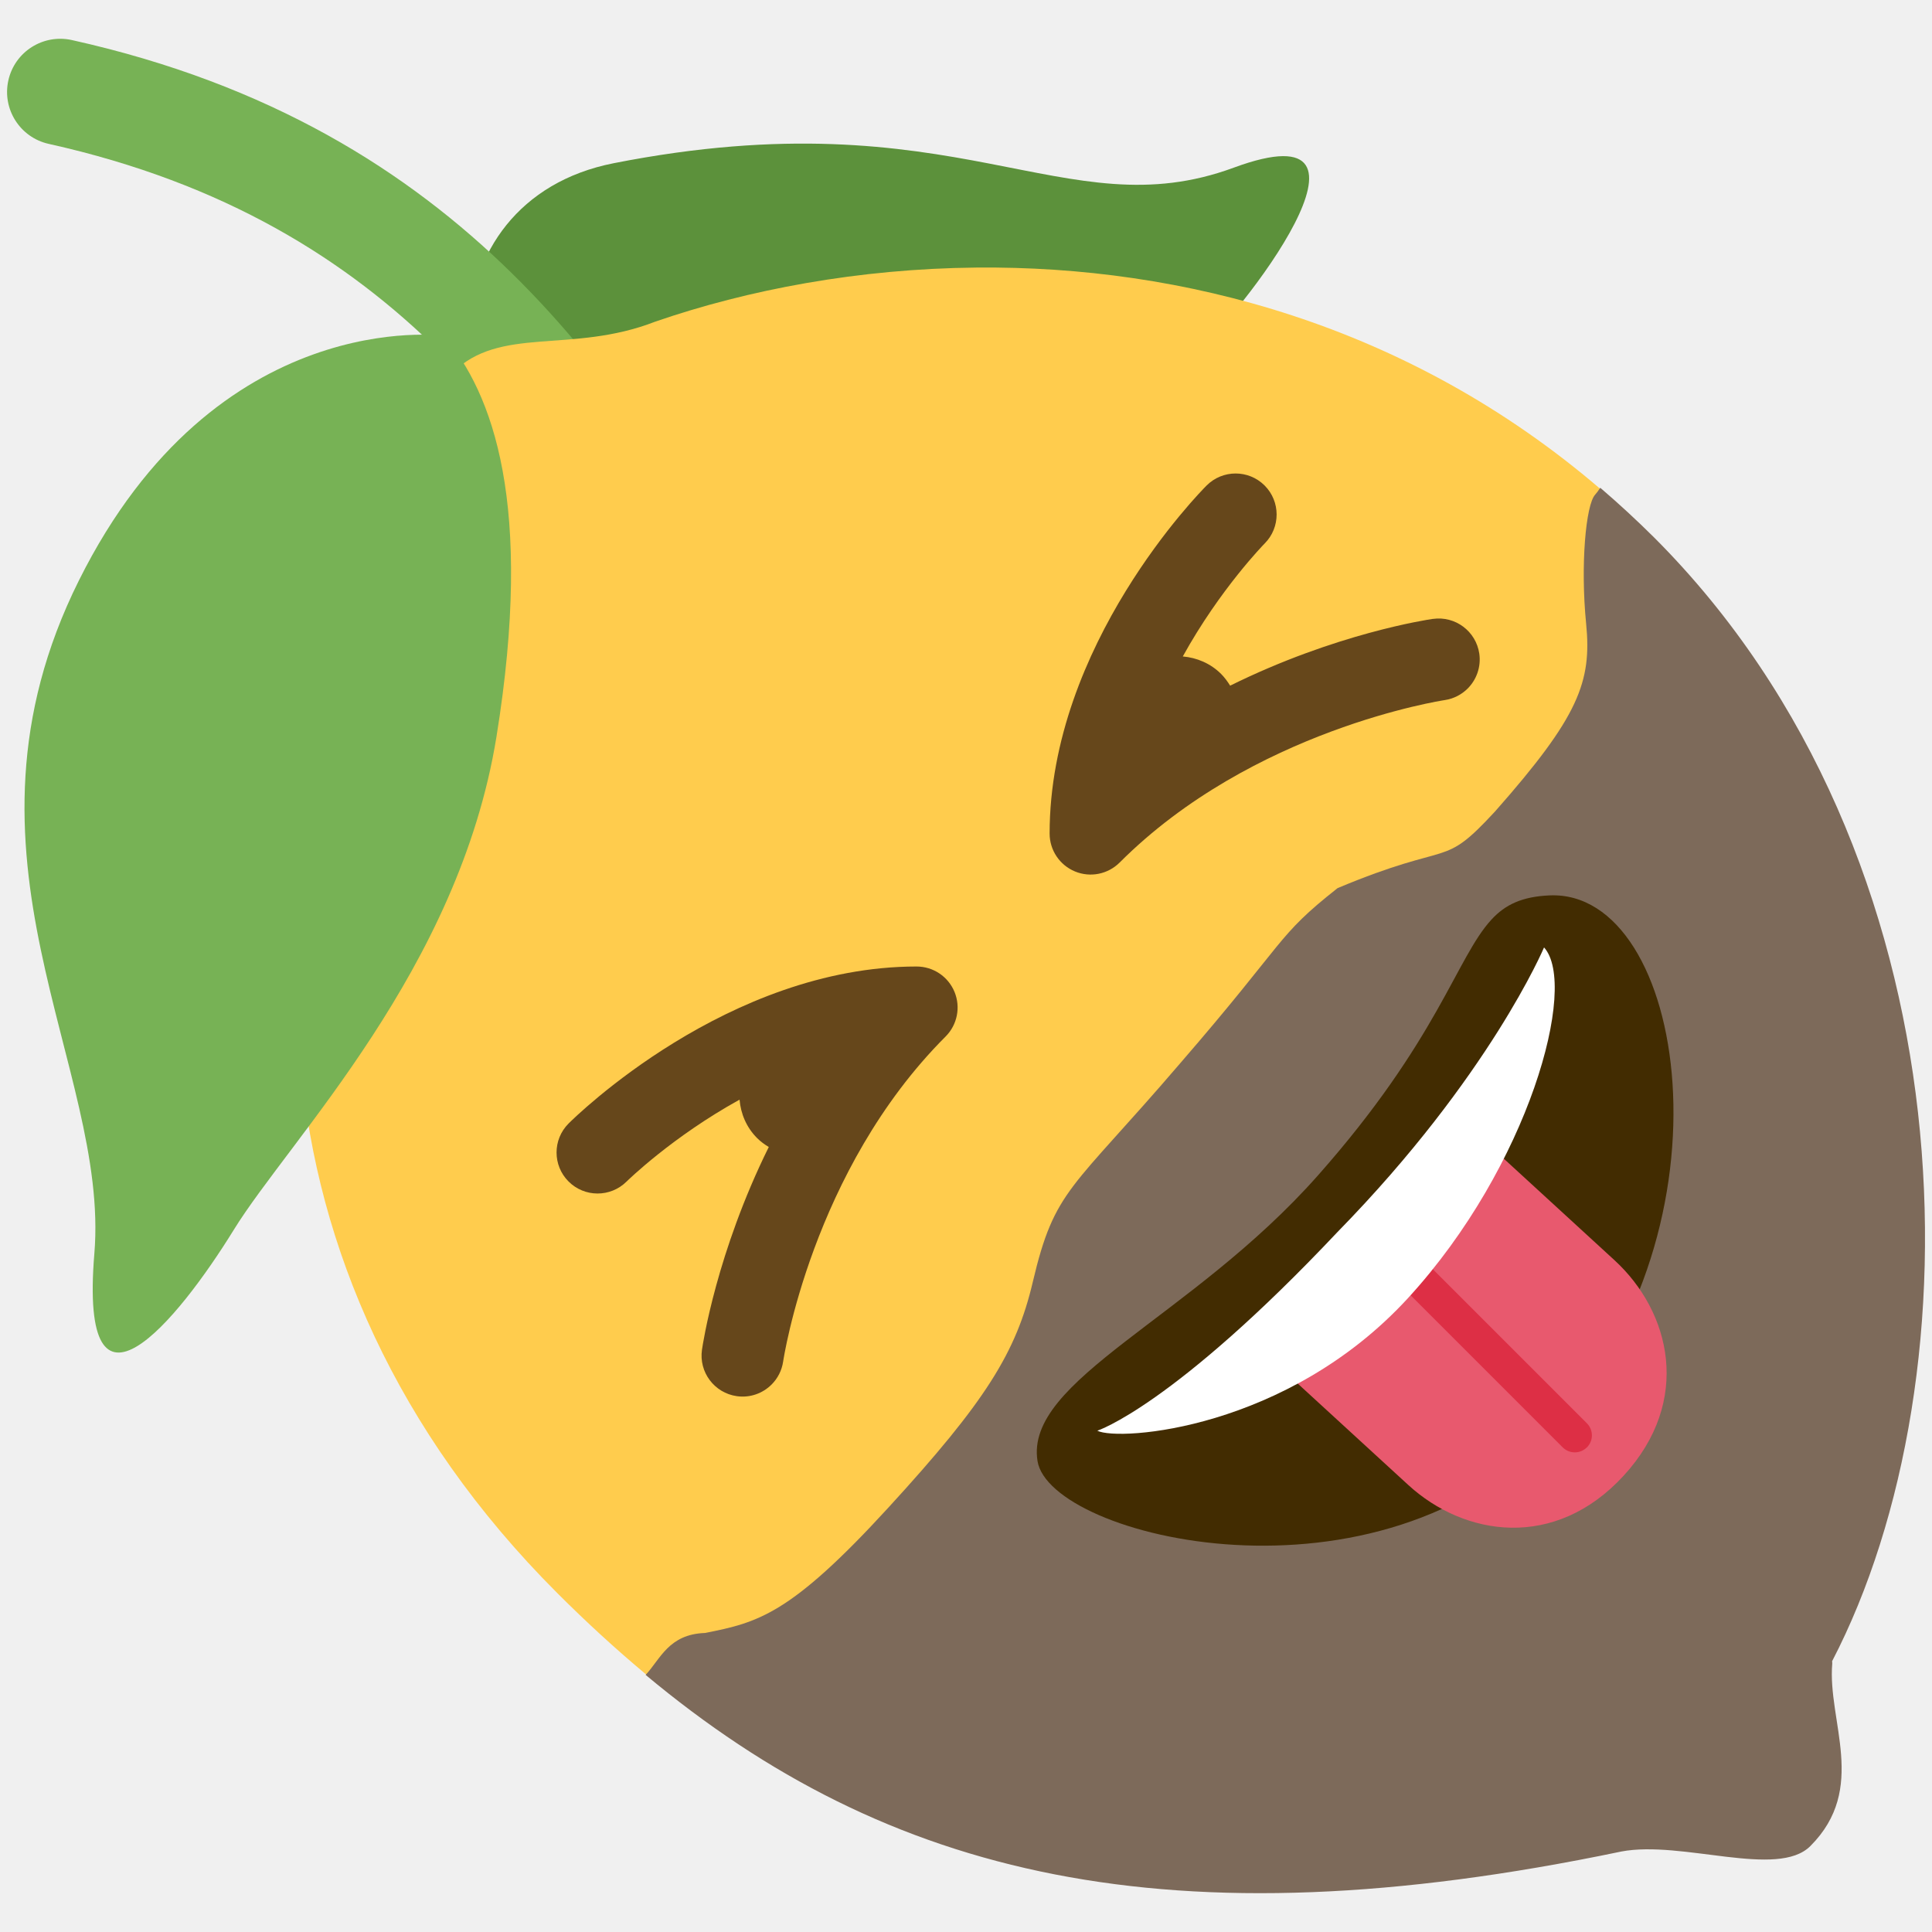
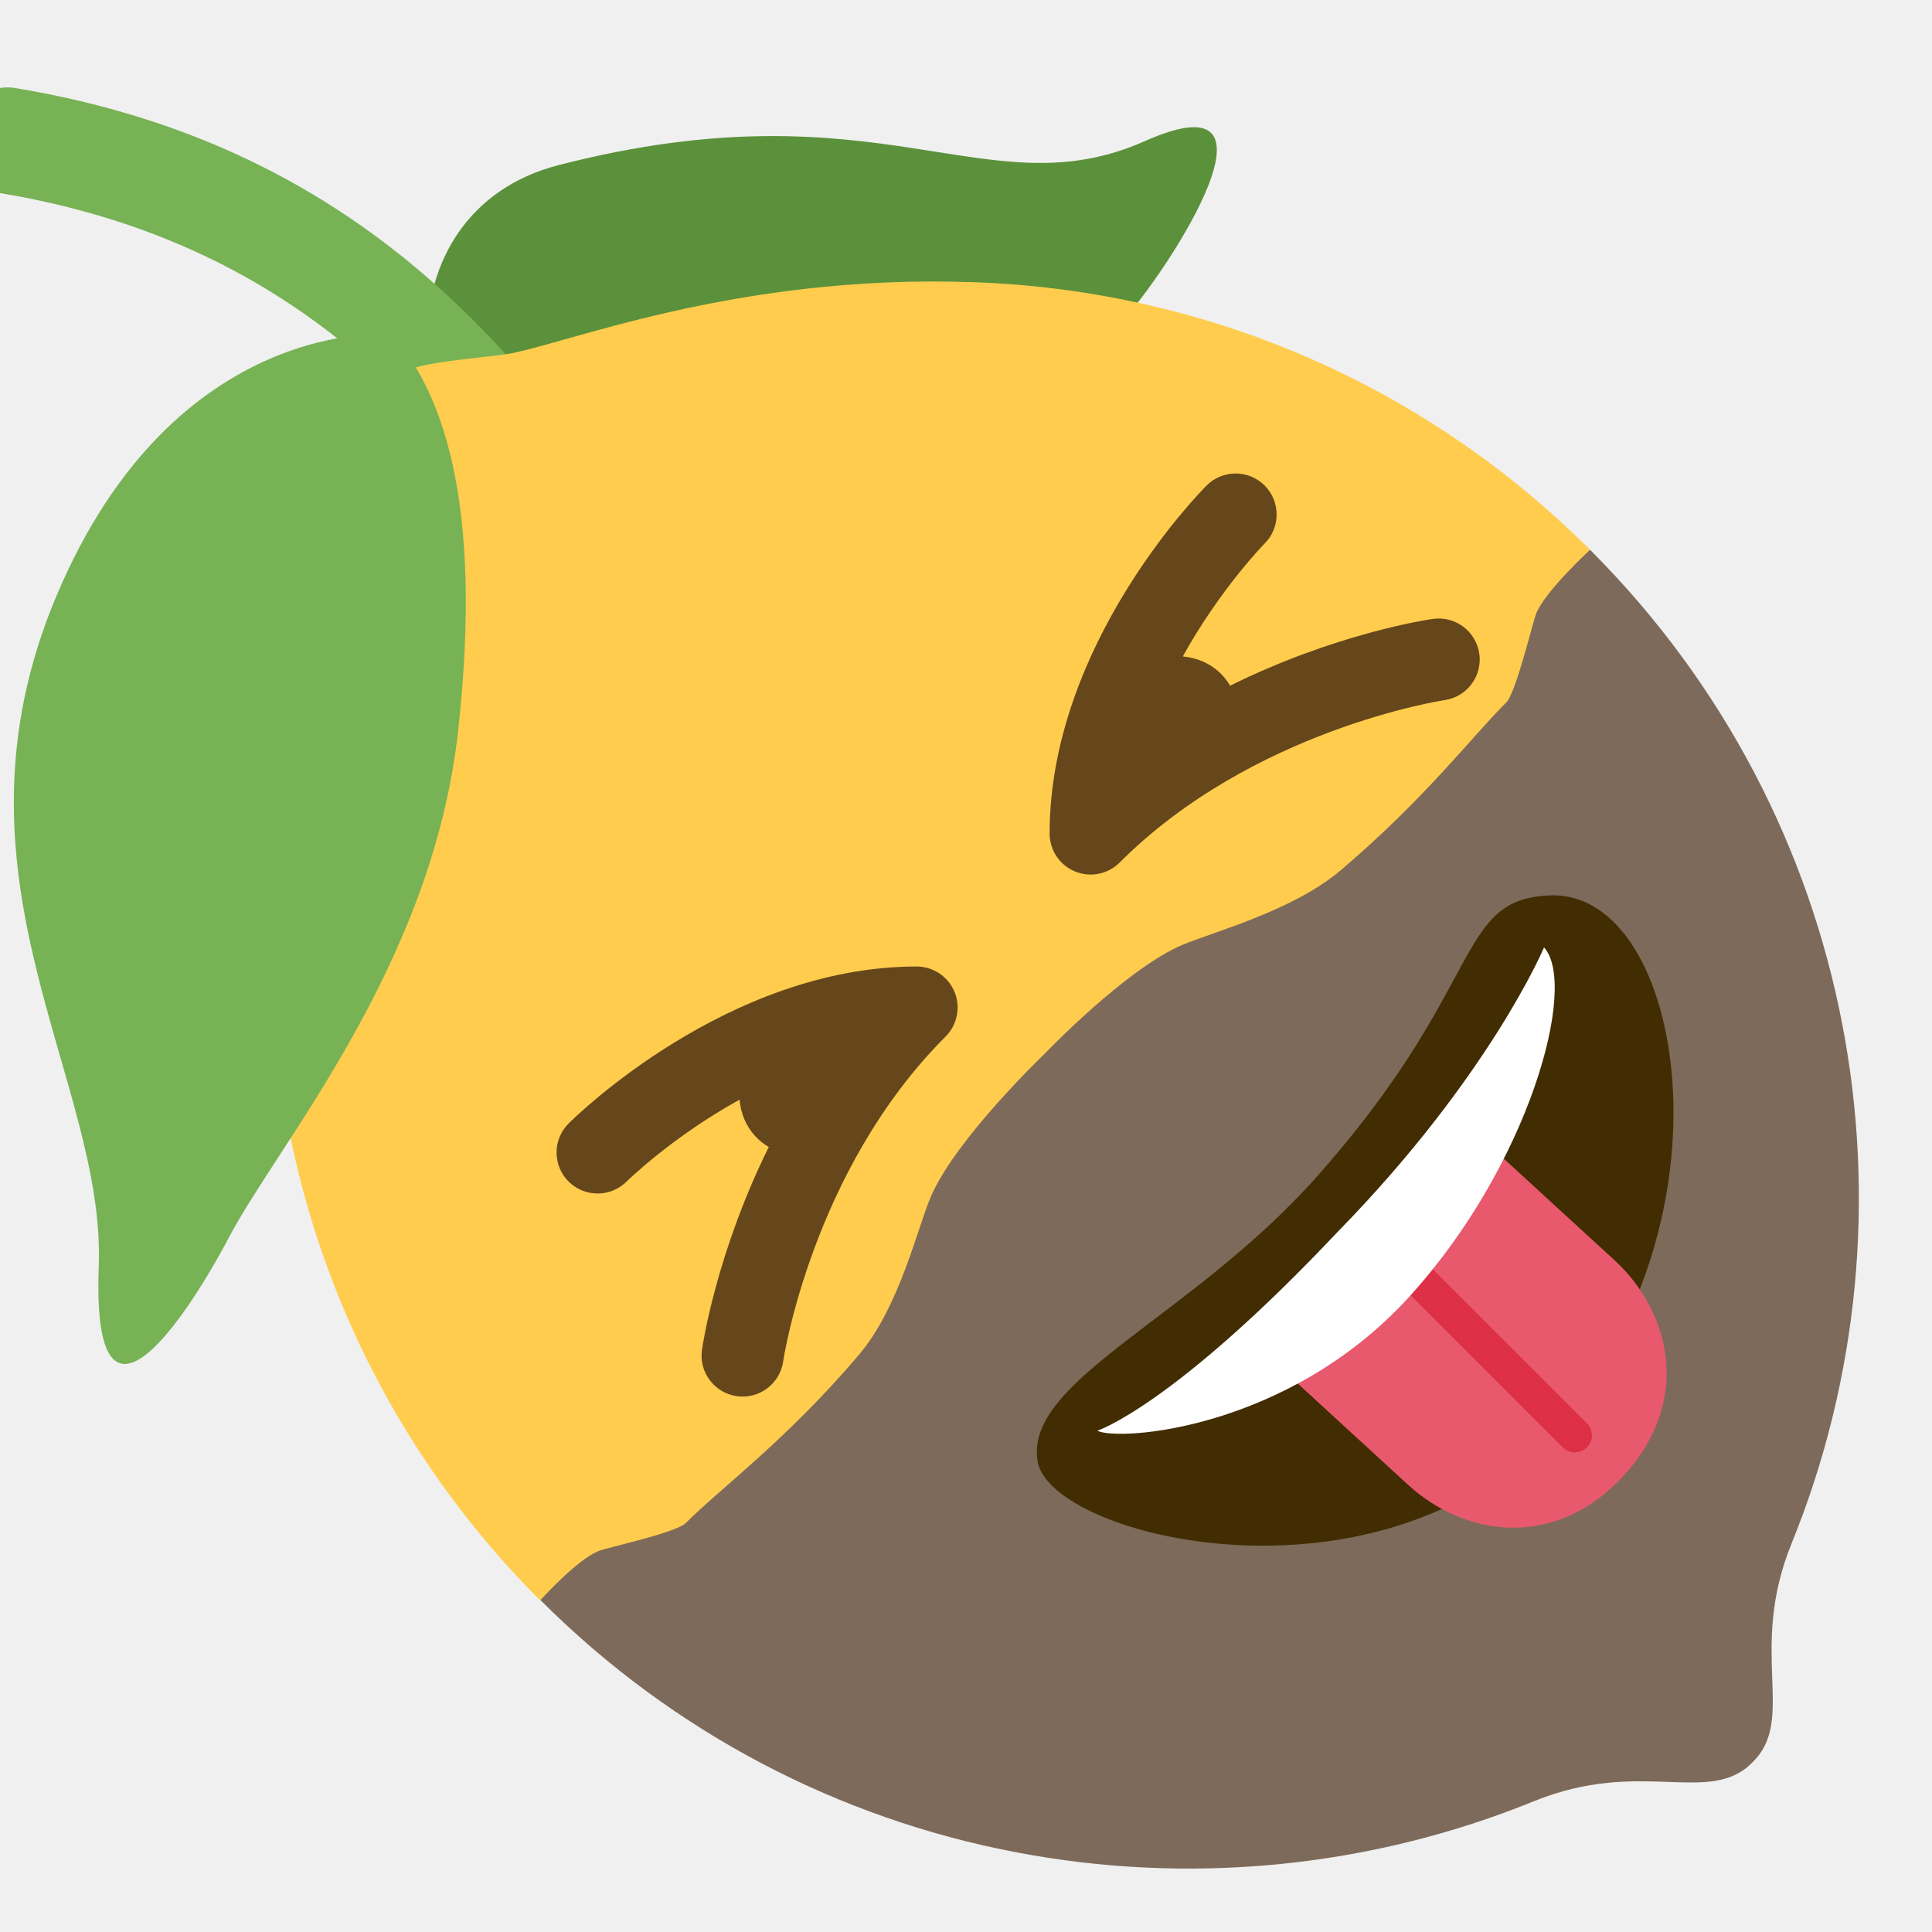
- <svg xmlns="http://www.w3.org/2000/svg" id="svg8" version="1.1" viewBox="0 0 67.733 67.733" height="256" width="256">
+ <svg xmlns="http://www.w3.org/2000/svg" width="256" height="256" viewBox="0 0 67.733 67.733" version="1.1" id="svg8">
  <defs id="defs2" />
-   <g transform="translate(0,-229.2667)" style="display:inline" id="layer1">
-     <g style="display:inline" transform="matrix(1.864954,0,0,1.864937,0.2479451,228.7554)" id="g4603-2">
-       <path style="display:inline;fill:#5c913b" d="m 11.405,3.342 c 6.48,-1.275 8.453,1.265 11.655,0.084 3.202,-1.181 0.093,2.82 -0.745,3.508 -0.84,0.688 -8.141,4.809 -11.307,3.298 -3.166,-1.511 -3.182,-6.186 0.397,-6.89 z" id="path4583-6" />
-       <path style="display:inline;fill:#77b255" d="m 15.001,16.003 c -0.304,0 -0.605,-0.138 -0.801,-0.4 -0.687,-0.916 -1.308,-1.955 -1.965,-3.056 C 9.967,8.752 7.396,4.449 0.783,2.979 c -0.539,-0.12 -0.879,-0.654 -0.759,-1.193 0.12,-0.54 0.654,-0.878 1.193,-0.759 7.454,1.656 10.382,6.557 12.735,10.495 0.63,1.054 1.224,2.049 1.848,2.881 0.332,0.442 0.242,1.069 -0.2,1.4 -0.18,0.135 -0.39,0.2 -0.599,0.2 z" id="path4585-1" />
-       <path id="path4587-8" d="m 18.222,5.304 c -2.211,0.021 -4.29,0.414 -6.038,1.017 -1.579,0.614 -2.917,0.066 -3.815,0.965 -0.881,0.881 -0.351,2.719 -0.714,3.819 -3.169,5.202 -3.405,13.025 2.688,19.117 0.548,0.548 1.102,1.056 1.668,1.528 0.621,0.338 0.945,-0.095 1.591,-0.293 1,-0.197 1.605,-0.345 3.444,-2.352 1.838,-2.006 2.407,-2.925 2.718,-4.246 0.415,-1.762 0.719,-1.717 2.766,-4.107 2.037,-2.351 1.795,-2.376 2.963,-3.298 2.193,-0.92 1.94,-0.335 2.963,-1.444 1.573,-1.781 1.819,-2.434 1.71,-3.53 -0.109,-1.096 -0.006,-2.231 0.169,-2.422 C 30.356,10.037 30.195,9.694 29.946,9.461 26.337,6.371 22.077,5.267 18.222,5.304 Z" style="display:inline;fill:#ffcc4d;stroke-width:1" />
-       <path style="display:inline;fill:#77b255" d="m 8.208,6.586 c 0,0 -4.27,-0.59 -6.857,4.599 -2.587,5.188 0.582,9.125 0.29,12.653 -0.293,3.53 1.566,1.265 2.621,-0.445 1.055,-1.71 4.23,-4.895 4.938,-9.269 0.707,-4.376 -0.07,-6.458 -0.992,-7.538 z" id="path4589-7" />
-       <path id="path4587-9-9" d="m 29.95,9.444 c -0.036,0.055 -0.076,0.107 -0.097,0.13 -0.175,0.191 -0.278,1.327 -0.169,2.423 0.109,1.096 -0.138,1.749 -1.71,3.529 -1.023,1.109 -0.77,0.524 -2.963,1.444 -1.168,0.922 -0.926,0.946 -2.963,3.298 -2.047,2.39 -2.352,2.345 -2.766,4.106 -0.311,1.321 -0.88,2.24 -2.719,4.246 -1.838,2.006 -2.443,2.155 -3.443,2.352 -0.685,0.024 -0.839,0.493 -1.116,0.788 4.553,3.8 9.842,5.092 18.33,3.323 0.002,-0.002 0.005,-9.94e-4 0.008,-0.002 1.148,-0.218 2.941,0.514 3.557,-0.103 1.085,-1.085 0.318,-2.349 0.412,-3.432 0.002,-0.017 -0.003,-0.028 -0.003,-0.043 2.774,-5.335 2.647,-15.131 -3.346,-21.125 C 30.63,10.048 30.293,9.738 29.95,9.444 Z" style="display:inline;fill:#7d6a5a;fill-opacity:1;stroke-width:1" />
+   <g id="layer1" style="display:inline" transform="translate(0,-229.2667)">
+     <g transform="matrix(0.2614815,0,0,0.2614815,-1.507739,230.2152)" style="clip-rule:evenodd;fill-rule:evenodd;stroke-linejoin:round;stroke-miterlimit:2" id="Artboard11">
+       <g id="tilted" transform="matrix(0.143973,-1.0826,1.04467,0.140946,-26.7611,237.17)">
+         <g id="Back-leaf" transform="matrix(1.12567,6.30636,-6.42053,1.1515,220.143,-2.15814)">
+           <path d="m 11.405,3.339 c 6.48,-1.275 8.453,1.265 11.655,0.084 3.202,-1.181 0.093,2.82 -0.745,3.508 -0.84,0.688 -8.141,4.809 -11.307,3.298 C 7.842,8.718 7.826,4.043 11.405,3.339 Z" style="fill:#5c913b;fill-rule:nonzero" id="path3" />
+         </g>
+         <g id="Stem" transform="matrix(1.23169,6.28526,-6.39994,1.26745,217.08,-5.05983)">
+           <path d="M 15.001,16 C 14.697,16 14.396,15.862 14.2,15.6 13.513,14.684 12.892,13.645 12.235,12.544 9.967,8.749 7.396,4.446 0.783,2.976 0.244,2.856 -0.096,2.322 0.024,1.783 0.144,1.243 0.678,0.905 1.217,1.024 8.671,2.68 11.599,7.581 13.952,11.519 c 0.63,1.054 1.224,2.049 1.848,2.881 0.332,0.442 0.242,1.069 -0.2,1.4 -0.18,0.135 -0.39,0.2 -0.599,0.2 z" style="fill:#77b255;fill-rule:nonzero" id="path6" />
+         </g>
+         <g id="Base">
+           <g id="Lemon" transform="matrix(0.931358,0.737331,-0.70992,0.963526,99.025,-88.8077)">
+             <path d="m 127.632,51.26 c 0.228,-0.002 0.447,0.01 0.659,0.033 3.224,0.297 5.774,2.596 10.489,6.306 l 0.748,0.585 c 4.864,3.588 22.843,10.899 39.966,29.264 l 0.006,0.007 c 16.077,17.168 25.933,40.252 25.946,65.624 C 205.446,153.081 189,171 189,171 c 0,19 -32.982,61 -61.5,61 C 98.982,232 67,191 67,171 L 49.746,153.13 c 0,-25.393 9.858,-48.496 25.946,-65.675 l 0.006,-0.007 C 92.822,69.083 110.8,61.772 115.664,58.184 l 0.748,-0.585 c 4.715,-3.71 7.265,-6.009 10.489,-6.306 0.213,-0.024 0.432,-0.035 0.659,-0.033 h 0.036 z" style="fill:#ffcc4d" id="path9" />
+           </g>
+           <g id="Shape" transform="matrix(0.931358,0.737331,-0.70992,0.963526,99.025,-88.8077)">
+             <path d="m 49.785,153.128 c 0.504,-0.025 5.745,-0.256 7.931,0.665 0.952,0.401 7.122,4.412 8.584,4.4 4.786,-0.04 13.608,1.327 25.295,0.358 6.58,-0.545 13.782,-5.106 17.085,-6.409 6.149,-2.425 18.916,-2.138 18.916,-2.138 0,0 12.364,-0.283 18.346,2.141 3.213,1.302 10.674,5.654 17.216,6.198 11.62,0.965 19.961,-0.197 24.744,-0.158 1.462,0.012 7.91,-4 8.89,-4.402 2.359,-0.966 8.622,-0.705 8.654,-0.704 v 0.051 c 0,39.821 -24.244,74.012 -58.732,88.55 -11.265,4.749 -12.607,13.411 -19.115,13.319 -6.48,0.061 -7.837,-8.579 -19.081,-13.319 C 74.029,227.142 49.785,192.95 49.785,153.13 Z" style="fill:#7d6a5a" id="path12" />
+           </g>
+         </g>
+         <g transform="matrix(1.13833,6.30395,-6.41818,1.16534,221.153,-3.96215)" id="g19">
+           <g id="Front-leaf">
+             <path d="m 8.208,6.583 c 0,0 -4.27,-0.59 -6.857,4.599 -2.587,5.188 0.582,9.125 0.29,12.653 C 1.348,27.365 3.207,25.1 4.262,23.39 5.317,21.68 8.492,18.495 9.2,14.121 9.907,9.745 9.13,7.663 8.208,6.583 Z" style="fill:#77b255;fill-rule:nonzero" id="path16" />
+           </g>
+         </g>
+       </g>
    </g>
-     <ellipse transform="rotate(-47.50413)" ry="5.721" rx="4.593" cy="202.046" cx="-180.534" id="path4607" style="display:none;opacity:1;fill:#684601;fill-opacity:1;stroke:none;stroke-width:0.574;stroke-miterlimit:4;stroke-dasharray:1.149, 0.574;stroke-dashoffset:0;stroke-opacity:0.949;paint-order:normal" />
-     <ellipse transform="rotate(-47.50413)" ry="5.721" rx="4.593" cy="201.466" cx="-157.747" id="path4607-3" style="display:none;opacity:1;fill:#684601;fill-opacity:1;stroke:none;stroke-width:0.574;stroke-miterlimit:4;stroke-dasharray:1.149, 0.574;stroke-dashoffset:0;stroke-opacity:0.949;paint-order:normal" />
-     <path id="path4634" d="m 52.292,261.502 c -1.237,1.339 -1.868,4.208 -6.091,8.978 -4.441,5.015 -10.286,7.164 -9.827,10.01 0.434,2.692 11.989,5.521 18.085,-1.133 6.531,-7.129 4.653,-18.908 -0.133,-18.699 -0.96,0.042 -1.55,0.32 -2.034,0.844 z" style="display:inline;fill:#422c01;fill-opacity:1;stroke:none;stroke-width:0.08px;stroke-linecap:butt;stroke-linejoin:miter;stroke-opacity:1" />
-     <path style="stroke-width:0.891" fill="#e8596e" d="m 49.136,273.196 -0.66,0.714 c -1.987,2.067 -3.678,3.222 -3.678,3.222 l 4.572,4.194 c 1.97,1.807 5.145,2.301 7.555,-0.326 2.41,-2.627 1.644,-5.748 -0.326,-7.555 l -4.545,-4.169 c -0.898,1.5 -1.925,2.814 -2.918,3.92 z" id="path317" />
-     <path style="stroke-width:1.097" fill="#dd2f45" d="m 55.634,280.011 c 0.234,-0.233 0.234,-0.612 2.2e-5,-0.846 l -5.969,-5.969 -0.85,0.842 5.972,5.972 c 0.234,0.233 0.613,0.233 0.846,-0.001 z" id="path319" />
-     <path id="path4638" d="m 38.469,279.425 c 0.754,0.382 6.666,-0.036 10.9,-4.656 4.234,-4.621 5.969,-10.952 4.763,-12.287 0,0 -1.906,4.526 -7.237,9.973 -5.763,6.111 -8.426,6.971 -8.426,6.971 z" style="display:inline;fill:#ffffff;stroke:none;stroke-width:0.073px;stroke-linecap:butt;stroke-linejoin:miter;stroke-opacity:1" />
-     <path style="stroke-width:1.438" fill="#66471b" d="m 50.234,250.964 c -0.202,0.029 -3.413,0.513 -7.107,2.341 -0.09,-0.143 -0.19,-0.283 -0.315,-0.409 -0.375,-0.375 -0.856,-0.573 -1.345,-0.615 1.304,-2.361 2.845,-3.935 2.872,-3.962 0.558,-0.562 0.557,-1.472 -0.005,-2.033 -0.561,-0.559 -1.469,-0.56 -2.031,0.001 -0.225,0.225 -5.504,5.581 -5.505,12.202 1.1e-4,0.582 0.35,1.106 0.888,1.329 0.536,0.223 1.156,0.099 1.567,-0.312 4.667,-4.667 11.323,-5.684 11.39,-5.694 0.319,-0.047 0.599,-0.194 0.811,-0.406 0.31,-0.31 0.474,-0.757 0.408,-1.223 -0.115,-0.786 -0.842,-1.33 -1.627,-1.218 z m -18.099,12.187 c -6.619,0 -11.977,5.28 -12.202,5.505 -0.561,0.561 -0.561,1.47 -10e-4,2.031 0.56,0.562 1.47,0.563 2.034,0.004 0.027,-0.027 1.6,-1.569 3.962,-2.872 0.041,0.49 0.239,0.971 0.614,1.346 0.125,0.125 0.264,0.226 0.41,0.314 -1.828,3.695 -2.312,6.906 -2.342,7.108 -0.113,0.786 0.434,1.514 1.22,1.627 0.466,0.067 0.912,-0.099 1.221,-0.408 0.211,-0.211 0.36,-0.492 0.406,-0.812 0.011,-0.065 1.004,-6.698 5.694,-11.388 0.411,-0.411 0.534,-1.03 0.312,-1.567 -0.223,-0.538 -0.747,-0.888 -1.329,-0.888 z" id="path315" />
+     <ellipse style="display:none;opacity:1;fill:#684601;fill-opacity:1;stroke:none;stroke-width:0.574;stroke-miterlimit:4;stroke-dasharray:1.149, 0.574;stroke-dashoffset:0;stroke-opacity:0.949;paint-order:normal" id="path4607" cx="-180.534" cy="202.046" rx="4.593" ry="5.721" transform="rotate(-47.50413)" />
+     <ellipse style="display:none;opacity:1;fill:#684601;fill-opacity:1;stroke:none;stroke-width:0.574;stroke-miterlimit:4;stroke-dasharray:1.149, 0.574;stroke-dashoffset:0;stroke-opacity:0.949;paint-order:normal" id="path4607-3" cx="-157.747" cy="201.466" rx="4.593" ry="5.721" transform="rotate(-47.50413)" />
+     <path style="display:inline;fill:#422c01;fill-opacity:1;stroke:none;stroke-width:0.08px;stroke-linecap:butt;stroke-linejoin:miter;stroke-opacity:1" d="m 52.292,261.502 c -1.237,1.339 -1.868,4.208 -6.091,8.978 -4.441,5.015 -10.286,7.164 -9.827,10.01 0.434,2.692 11.989,5.521 18.085,-1.133 6.531,-7.129 4.653,-18.908 -0.133,-18.699 -0.96,0.042 -1.55,0.32 -2.034,0.844 z" id="path4634" />
+     <path id="path317" d="m 49.136,273.196 -0.66,0.714 c -1.987,2.067 -3.678,3.222 -3.678,3.222 l 4.572,4.194 c 1.97,1.807 5.145,2.301 7.555,-0.326 2.41,-2.627 1.644,-5.748 -0.326,-7.555 l -4.545,-4.169 c -0.898,1.5 -1.925,2.814 -2.918,3.92 z" fill="#e8596e" style="stroke-width:0.891" />
+     <path id="path319" d="m 55.634,280.011 c 0.234,-0.233 0.234,-0.612 2.2e-5,-0.846 l -5.969,-5.969 -0.85,0.842 5.972,5.972 c 0.234,0.233 0.613,0.233 0.846,-0.001 z" fill="#dd2f45" style="stroke-width:1.097" />
+     <path style="display:inline;fill:#ffffff;stroke:none;stroke-width:0.073px;stroke-linecap:butt;stroke-linejoin:miter;stroke-opacity:1" d="m 38.469,279.425 c 0.754,0.382 6.666,-0.036 10.9,-4.656 4.234,-4.621 5.969,-10.952 4.763,-12.287 0,0 -1.906,4.526 -7.237,9.973 -5.763,6.111 -8.426,6.971 -8.426,6.971 z" id="path4638" />
+     <path id="path315" d="m 50.234,250.964 c -0.202,0.029 -3.413,0.513 -7.107,2.341 -0.09,-0.143 -0.19,-0.283 -0.315,-0.409 -0.375,-0.375 -0.856,-0.573 -1.345,-0.615 1.304,-2.361 2.845,-3.935 2.872,-3.962 0.558,-0.562 0.557,-1.472 -0.005,-2.033 -0.561,-0.559 -1.469,-0.56 -2.031,0.001 -0.225,0.225 -5.504,5.581 -5.505,12.202 1.1e-4,0.582 0.35,1.106 0.888,1.329 0.536,0.223 1.156,0.099 1.567,-0.312 4.667,-4.667 11.323,-5.684 11.39,-5.694 0.319,-0.047 0.599,-0.194 0.811,-0.406 0.31,-0.31 0.474,-0.757 0.408,-1.223 -0.115,-0.786 -0.842,-1.33 -1.627,-1.218 z m -18.099,12.187 c -6.619,0 -11.977,5.28 -12.202,5.505 -0.561,0.561 -0.561,1.47 -10e-4,2.031 0.56,0.562 1.47,0.563 2.034,0.004 0.027,-0.027 1.6,-1.569 3.962,-2.872 0.041,0.49 0.239,0.971 0.614,1.346 0.125,0.125 0.264,0.226 0.41,0.314 -1.828,3.695 -2.312,6.906 -2.342,7.108 -0.113,0.786 0.434,1.514 1.22,1.627 0.466,0.067 0.912,-0.099 1.221,-0.408 0.211,-0.211 0.36,-0.492 0.406,-0.812 0.011,-0.065 1.004,-6.698 5.694,-11.388 0.411,-0.411 0.534,-1.03 0.312,-1.567 -0.223,-0.538 -0.747,-0.888 -1.329,-0.888 z" fill="#66471b" style="stroke-width:1.438" />
  </g>
</svg>
